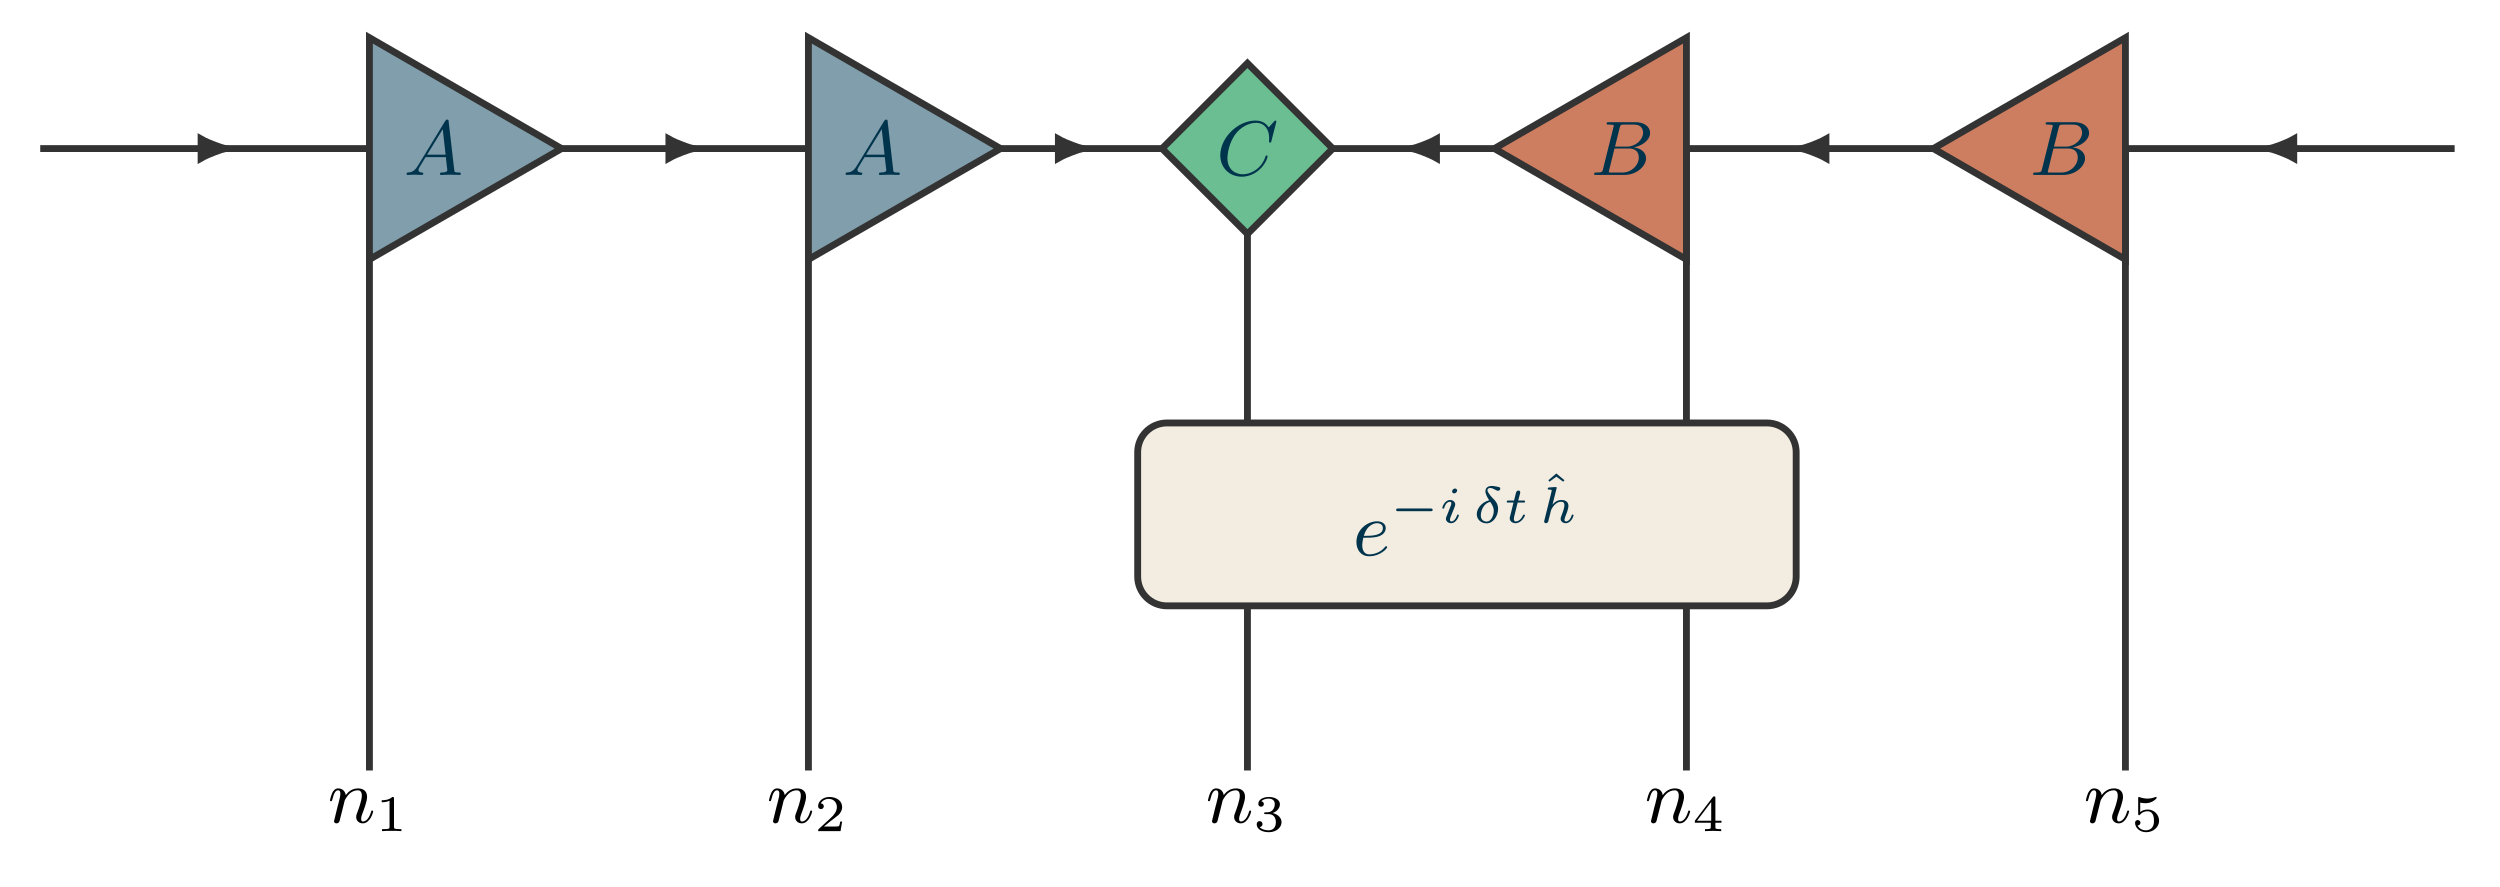
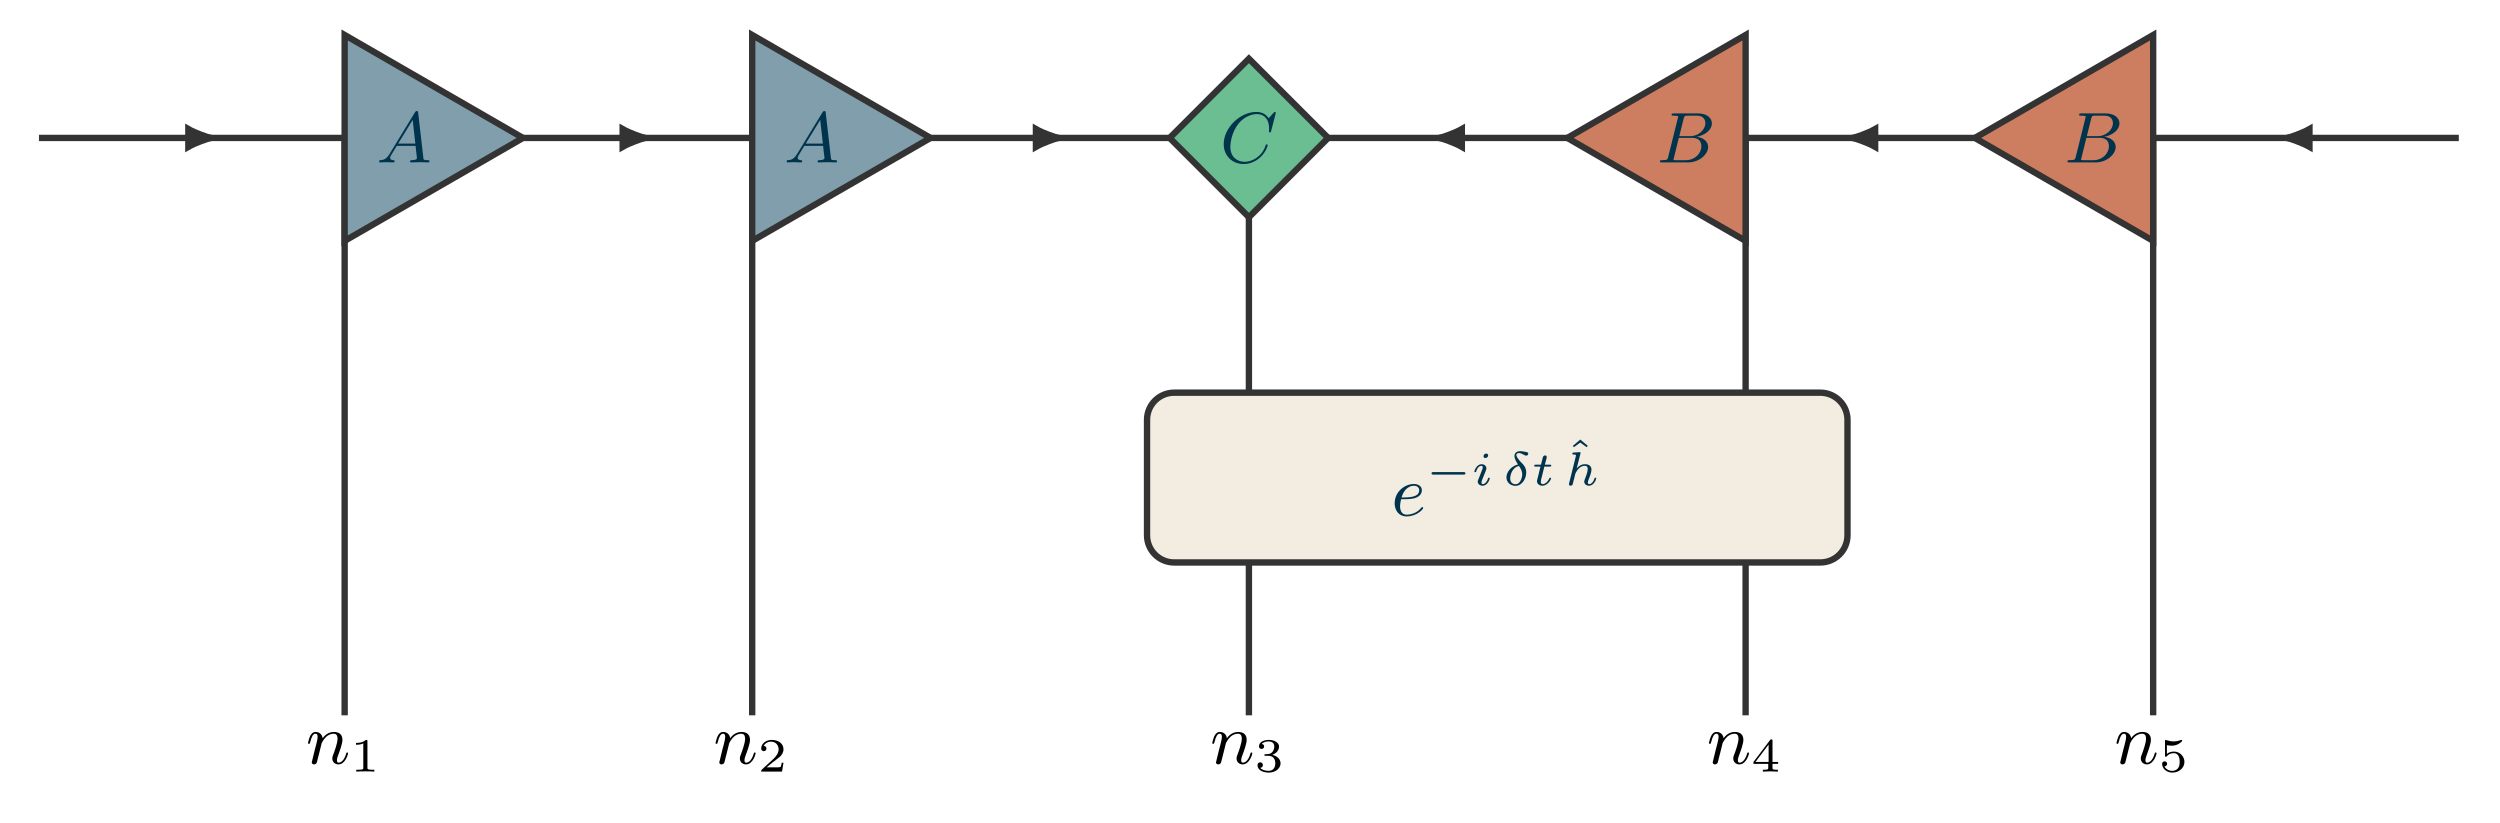
- <svg xmlns="http://www.w3.org/2000/svg" xmlns:xlink="http://www.w3.org/1999/xlink" width="289.397" height="102.581" viewBox="0 0 289.397 102.581">
+ <svg xmlns="http://www.w3.org/2000/svg" xmlns:xlink="http://www.w3.org/1999/xlink" width="311.719pt" height="102.581pt" viewBox="0 0 311.719 102.581">
  <defs>
    <g>
      <g id="glyph-0-0">
        <path d="M 1.625 -1.047 C 1.188 -0.328 0.797 -0.297 0.438 -0.281 C 0.375 -0.266 0.328 -0.203 0.328 -0.109 C 0.328 -0.062 0.359 0 0.453 0 C 0.625 0 1.047 -0.031 1.219 -0.031 C 1.406 -0.031 1.891 0 2.094 0 C 2.141 0 2.266 0 2.266 -0.156 C 2.266 -0.266 2.156 -0.281 2.125 -0.281 C 2.047 -0.281 1.703 -0.297 1.703 -0.578 C 1.703 -0.703 1.812 -0.859 1.828 -0.906 L 2.531 -2.062 L 4.875 -2.062 C 4.891 -1.859 4.922 -1.562 4.953 -1.328 C 4.984 -0.984 5.047 -0.594 5.047 -0.562 C 5.047 -0.422 4.922 -0.281 4.391 -0.281 C 4.312 -0.281 4.188 -0.281 4.188 -0.109 C 4.188 -0.016 4.266 0 4.328 0 C 4.5 0 4.703 -0.016 4.891 -0.016 C 5.062 -0.016 5.281 -0.031 5.422 -0.031 C 5.719 -0.031 5.734 -0.031 5.953 -0.016 C 6.094 -0.016 6.297 0 6.438 0 C 6.5 0 6.609 0 6.609 -0.156 C 6.609 -0.281 6.516 -0.281 6.406 -0.281 C 5.875 -0.281 5.859 -0.344 5.844 -0.594 L 5.203 -6.156 C 5.188 -6.359 5.188 -6.406 5.031 -6.406 C 4.906 -6.406 4.859 -6.344 4.781 -6.219 Z M 2.703 -2.344 L 4.516 -5.297 L 4.844 -2.344 Z M 2.703 -2.344 " />
      </g>
      <g id="glyph-0-1">
        <path d="M 6.922 -6.062 C 6.938 -6.172 6.938 -6.188 6.938 -6.203 C 6.938 -6.219 6.938 -6.297 6.844 -6.297 C 6.781 -6.297 6.75 -6.281 6.688 -6.203 L 6.156 -5.609 C 6.109 -5.562 6.078 -5.516 6.062 -5.516 C 6.062 -5.516 6.047 -5.531 6 -5.594 C 5.859 -5.781 5.453 -6.297 4.531 -6.297 C 2.484 -6.297 0.453 -4.312 0.453 -2.281 C 0.453 -0.828 1.516 0.203 2.953 0.203 C 3.891 0.203 4.625 -0.281 4.969 -0.594 C 5.781 -1.328 5.938 -2.109 5.938 -2.141 C 5.938 -2.188 5.922 -2.25 5.812 -2.25 C 5.719 -2.25 5.688 -2.188 5.688 -2.156 C 5.25 -0.719 3.969 -0.078 3.078 -0.078 C 2.203 -0.078 1.281 -0.609 1.281 -1.953 C 1.281 -2.359 1.422 -3.766 2.328 -4.875 C 2.859 -5.516 3.734 -6.031 4.594 -6.031 C 5.594 -6.031 6.109 -5.266 6.109 -4.281 C 6.109 -3.984 6.094 -3.922 6.094 -3.844 C 6.094 -3.75 6.188 -3.75 6.219 -3.75 C 6.344 -3.75 6.344 -3.766 6.375 -3.938 Z M 6.922 -6.062 " />
      </g>
      <g id="glyph-0-2">
        <path d="M 1.453 -0.672 C 1.375 -0.359 1.359 -0.281 0.688 -0.281 C 0.516 -0.281 0.422 -0.281 0.422 -0.109 C 0.422 0 0.516 0 0.672 0 L 3.922 0 C 5.375 0 6.438 -1.047 6.438 -1.922 C 6.438 -2.562 5.906 -3.094 5.016 -3.188 C 6.047 -3.391 6.906 -4.062 6.906 -4.859 C 6.906 -5.562 6.266 -6.109 5.203 -6.109 L 2.141 -6.109 C 1.984 -6.109 1.875 -6.109 1.875 -5.938 C 1.875 -5.828 1.953 -5.828 2.141 -5.828 C 2.188 -5.828 2.344 -5.828 2.484 -5.812 C 2.641 -5.797 2.703 -5.781 2.703 -5.672 C 2.703 -5.625 2.688 -5.594 2.656 -5.5 Z M 2.844 -3.281 L 3.391 -5.484 C 3.484 -5.797 3.5 -5.828 3.875 -5.828 L 5.078 -5.828 C 6 -5.828 6.094 -5.125 6.094 -4.891 C 6.094 -4.109 5.25 -3.281 4.25 -3.281 Z M 2.422 -0.281 C 2.297 -0.281 2.281 -0.281 2.25 -0.281 C 2.156 -0.297 2.125 -0.297 2.125 -0.359 C 2.125 -0.391 2.125 -0.406 2.172 -0.578 L 2.781 -3.062 L 4.469 -3.062 C 5.016 -3.062 5.594 -2.828 5.594 -2.016 C 5.594 -1.125 4.766 -0.281 3.703 -0.281 Z M 2.422 -0.281 " />
      </g>
      <g id="glyph-0-3">
        <path d="M 1.219 -2.047 C 1.766 -2.047 2.344 -2.047 2.828 -2.156 C 3.672 -2.375 3.812 -2.875 3.812 -3.172 C 3.812 -3.688 3.344 -3.953 2.812 -3.953 C 1.781 -3.953 0.422 -3.078 0.422 -1.531 C 0.422 -0.688 0.922 0.094 1.891 0.094 C 3.219 0.094 3.984 -0.828 3.984 -0.953 C 3.984 -1 3.922 -1.078 3.859 -1.078 C 3.812 -1.078 3.797 -1.062 3.719 -0.969 C 3.188 -0.297 2.375 -0.125 1.906 -0.125 C 1.266 -0.125 1.094 -0.719 1.094 -1.172 C 1.094 -1.188 1.094 -1.5 1.219 -2.047 Z M 1.281 -2.266 C 1.688 -3.688 2.672 -3.734 2.812 -3.734 C 3.125 -3.734 3.484 -3.578 3.484 -3.172 C 3.484 -2.266 2.141 -2.266 1.281 -2.266 Z M 1.281 -2.266 " />
      </g>
      <g id="glyph-0-4">
        <path d="M 1.688 -1.406 C 1.781 -1.828 1.953 -2.469 1.969 -2.547 C 1.984 -2.594 2.203 -3.031 2.531 -3.344 C 2.781 -3.578 3.125 -3.734 3.484 -3.734 C 3.953 -3.734 3.953 -3.25 3.953 -3.094 C 3.953 -2.562 3.547 -1.469 3.438 -1.188 C 3.328 -0.906 3.297 -0.828 3.297 -0.656 C 3.297 -0.172 3.672 0.094 4.062 0.094 C 4.922 0.094 5.266 -1.188 5.266 -1.281 C 5.266 -1.328 5.25 -1.391 5.156 -1.391 C 5.062 -1.391 5.047 -1.344 5.016 -1.219 C 4.797 -0.469 4.422 -0.125 4.094 -0.125 C 4.031 -0.125 3.875 -0.125 3.875 -0.406 C 3.875 -0.641 3.953 -0.859 4.031 -1.062 C 4.203 -1.516 4.562 -2.469 4.562 -2.969 C 4.562 -3.766 3.984 -3.953 3.5 -3.953 C 2.672 -3.953 2.234 -3.359 2.094 -3.172 C 2.031 -3.656 1.672 -3.953 1.219 -3.953 C 0.844 -3.953 0.656 -3.672 0.531 -3.438 C 0.391 -3.125 0.266 -2.609 0.266 -2.578 C 0.266 -2.5 0.328 -2.469 0.391 -2.469 C 0.484 -2.469 0.5 -2.516 0.547 -2.688 C 0.719 -3.391 0.906 -3.734 1.203 -3.734 C 1.469 -3.734 1.469 -3.438 1.469 -3.312 C 1.469 -3.125 1.406 -2.844 1.344 -2.609 C 1.281 -2.375 1.203 -2 1.156 -1.891 L 0.797 -0.422 C 0.734 -0.203 0.734 -0.188 0.734 -0.156 C 0.734 -0.047 0.828 0.094 1.016 0.094 C 1.141 0.094 1.281 0.016 1.344 -0.094 C 1.375 -0.141 1.438 -0.422 1.484 -0.609 Z M 1.688 -1.406 " />
      </g>
      <g id="glyph-1-0">
        <path d="M 4.734 -1.328 C 4.828 -1.328 4.984 -1.328 4.984 -1.484 C 4.984 -1.641 4.828 -1.641 4.734 -1.641 L 0.984 -1.641 C 0.891 -1.641 0.75 -1.641 0.75 -1.484 C 0.75 -1.328 0.891 -1.328 0.984 -1.328 Z M 4.734 -1.328 " />
      </g>
      <g id="glyph-2-0">
        <path d="M 2.078 -3.719 C 2.078 -3.859 1.969 -3.953 1.828 -3.953 C 1.672 -3.953 1.5 -3.797 1.5 -3.625 C 1.5 -3.484 1.594 -3.391 1.734 -3.391 C 1.922 -3.391 2.078 -3.562 2.078 -3.719 Z M 1.719 -1.641 C 1.734 -1.703 1.797 -1.844 1.812 -1.891 C 1.828 -1.953 1.859 -2 1.859 -2.109 C 1.859 -2.438 1.562 -2.625 1.266 -2.625 C 0.656 -2.625 0.359 -1.844 0.359 -1.703 C 0.359 -1.672 0.391 -1.625 0.469 -1.625 C 0.547 -1.625 0.578 -1.656 0.594 -1.719 C 0.75 -2.297 1.078 -2.422 1.234 -2.422 C 1.359 -2.422 1.406 -2.344 1.406 -2.219 C 1.406 -2.094 1.359 -2 1.344 -1.969 L 1.047 -1.203 C 0.969 -1.031 0.969 -1.016 0.891 -0.812 C 0.812 -0.641 0.781 -0.562 0.781 -0.453 C 0.781 -0.156 1.062 0.062 1.391 0.062 C 1.984 0.062 2.281 -0.719 2.281 -0.859 C 2.281 -0.875 2.281 -0.938 2.172 -0.938 C 2.094 -0.938 2.078 -0.906 2.047 -0.797 C 1.953 -0.5 1.703 -0.141 1.406 -0.141 C 1.297 -0.141 1.25 -0.203 1.25 -0.344 C 1.25 -0.469 1.281 -0.562 1.359 -0.75 Z M 1.719 -1.641 " />
      </g>
      <g id="glyph-2-1">
        <path d="M 1.875 -2.594 C 0.922 -2.344 0.438 -1.562 0.438 -0.984 C 0.438 -0.406 0.891 0.078 1.594 0.078 C 2.281 0.078 2.906 -0.703 2.906 -1.594 C 2.906 -2.219 2.547 -2.578 2.359 -2.766 C 2.266 -2.844 1.672 -3.469 1.672 -3.766 C 1.672 -3.859 1.766 -4.016 1.984 -4.016 C 2.203 -4.016 2.406 -3.906 2.547 -3.828 C 2.641 -3.781 2.797 -3.688 2.906 -3.688 C 3.047 -3.688 3.156 -3.812 3.156 -3.953 C 3.156 -4.094 3.078 -4.109 2.766 -4.172 C 2.406 -4.25 2.281 -4.25 2.156 -4.25 C 1.453 -4.25 1.438 -3.719 1.438 -3.641 C 1.438 -3.297 1.703 -2.859 1.875 -2.594 Z M 2 -2.406 C 2.344 -1.906 2.406 -1.625 2.406 -1.359 C 2.406 -0.859 2.109 -0.125 1.594 -0.125 C 1.297 -0.125 0.906 -0.281 0.906 -0.844 C 0.906 -1.344 1.203 -2.25 2 -2.406 Z M 2 -2.406 " />
      </g>
      <g id="glyph-2-2">
        <path d="M 1.594 -2.328 L 2.25 -2.328 C 2.375 -2.328 2.453 -2.328 2.453 -2.469 C 2.453 -2.562 2.375 -2.562 2.266 -2.562 L 1.656 -2.562 L 1.875 -3.391 C 1.891 -3.484 1.891 -3.516 1.891 -3.516 C 1.891 -3.656 1.781 -3.719 1.688 -3.719 C 1.609 -3.719 1.453 -3.672 1.406 -3.484 L 1.172 -2.562 L 0.531 -2.562 C 0.406 -2.562 0.406 -2.562 0.375 -2.547 C 0.344 -2.516 0.328 -2.438 0.328 -2.406 C 0.344 -2.328 0.391 -2.328 0.516 -2.328 L 1.109 -2.328 L 0.766 -0.922 C 0.719 -0.781 0.672 -0.578 0.672 -0.516 C 0.672 -0.172 0.984 0.062 1.344 0.062 C 2.031 0.062 2.438 -0.75 2.438 -0.859 C 2.438 -0.875 2.422 -0.938 2.328 -0.938 C 2.25 -0.938 2.234 -0.906 2.203 -0.844 C 2 -0.391 1.672 -0.141 1.375 -0.141 C 1.156 -0.141 1.156 -0.359 1.156 -0.438 C 1.156 -0.516 1.156 -0.531 1.172 -0.641 Z M 1.594 -2.328 " />
      </g>
      <g id="glyph-2-3">
        <path d="M 1.984 -3.953 C 1.984 -3.984 2 -4.016 2 -4.047 C 2 -4.141 1.875 -4.125 1.812 -4.125 L 1.141 -4.078 C 1.047 -4.062 0.969 -4.062 0.969 -3.922 C 0.969 -3.828 1.047 -3.828 1.125 -3.828 C 1.312 -3.828 1.344 -3.812 1.422 -3.781 C 1.422 -3.719 1.422 -3.703 1.406 -3.609 L 0.578 -0.281 C 0.547 -0.188 0.547 -0.156 0.547 -0.141 C 0.547 0 0.672 0.062 0.75 0.062 C 0.812 0.062 0.922 0.031 1 -0.078 C 1.016 -0.125 1.078 -0.312 1.094 -0.438 C 1.125 -0.547 1.203 -0.828 1.234 -0.969 C 1.281 -1.125 1.297 -1.234 1.328 -1.375 C 1.359 -1.469 1.391 -1.578 1.547 -1.812 C 1.75 -2.094 2.062 -2.422 2.516 -2.422 C 2.891 -2.422 2.891 -2.125 2.891 -2.016 C 2.891 -1.656 2.641 -1.031 2.531 -0.75 C 2.5 -0.656 2.453 -0.562 2.453 -0.453 C 2.453 -0.156 2.719 0.062 3.047 0.062 C 3.656 0.062 3.953 -0.719 3.953 -0.859 C 3.953 -0.875 3.953 -0.938 3.844 -0.938 C 3.75 -0.938 3.75 -0.906 3.719 -0.797 C 3.625 -0.484 3.375 -0.141 3.078 -0.141 C 2.953 -0.141 2.906 -0.219 2.906 -0.344 C 2.906 -0.469 2.953 -0.578 3 -0.703 C 3.094 -0.922 3.359 -1.594 3.359 -1.938 C 3.359 -2.406 3.031 -2.625 2.547 -2.625 C 2.078 -2.625 1.75 -2.375 1.516 -2.094 Z M 1.984 -3.953 " />
      </g>
      <g id="glyph-3-0">
        <path d="M 1.812 -4.125 L 0.891 -3.344 L 1.016 -3.172 L 1.812 -3.75 L 2.609 -3.172 L 2.75 -3.344 Z M 1.812 -4.125 " />
      </g>
      <g id="glyph-3-1">
        <path d="M 2.141 -3.781 C 2.141 -3.953 2.109 -3.953 1.938 -3.953 C 1.547 -3.578 0.938 -3.578 0.719 -3.578 L 0.719 -3.344 C 0.875 -3.344 1.266 -3.344 1.625 -3.516 L 1.625 -0.5 C 1.625 -0.312 1.625 -0.234 1.016 -0.234 L 0.75 -0.234 L 0.75 0 C 1.078 -0.031 1.547 -0.031 1.875 -0.031 C 2.219 -0.031 2.672 -0.031 3 0 L 3 -0.234 L 2.75 -0.234 C 2.141 -0.234 2.141 -0.312 2.141 -0.5 Z M 2.141 -3.781 " />
      </g>
      <g id="glyph-3-2">
        <path d="M 3.203 -1.109 L 2.984 -1.109 C 2.969 -1.031 2.906 -0.641 2.828 -0.578 C 2.781 -0.531 2.297 -0.531 2.219 -0.531 L 1.094 -0.531 L 1.859 -1.156 C 2.062 -1.312 2.594 -1.703 2.781 -1.875 C 2.953 -2.047 3.203 -2.359 3.203 -2.781 C 3.203 -3.531 2.531 -3.953 1.734 -3.953 C 0.969 -3.953 0.422 -3.453 0.422 -2.891 C 0.422 -2.594 0.688 -2.547 0.75 -2.547 C 0.906 -2.547 1.078 -2.656 1.078 -2.875 C 1.078 -3 1 -3.203 0.734 -3.203 C 0.875 -3.5 1.234 -3.734 1.641 -3.734 C 2.266 -3.734 2.594 -3.266 2.594 -2.781 C 2.594 -2.359 2.328 -1.922 1.906 -1.547 L 0.5 -0.25 C 0.438 -0.188 0.422 -0.188 0.422 0 L 3.016 0 Z M 3.203 -1.109 " />
      </g>
      <g id="glyph-3-3">
        <path d="M 1.75 -1.969 C 2.25 -1.969 2.594 -1.641 2.594 -1.031 C 2.594 -0.375 2.203 -0.094 1.766 -0.094 C 1.609 -0.094 1 -0.125 0.719 -0.469 C 0.953 -0.5 1.047 -0.656 1.047 -0.812 C 1.047 -1.016 0.906 -1.156 0.719 -1.156 C 0.547 -1.156 0.375 -1.047 0.375 -0.797 C 0.375 -0.203 1.031 0.125 1.781 0.125 C 2.672 0.125 3.25 -0.438 3.25 -1.031 C 3.25 -1.469 2.922 -1.922 2.219 -2.094 C 2.688 -2.25 3.062 -2.641 3.062 -3.125 C 3.062 -3.609 2.5 -3.953 1.797 -3.953 C 1.094 -3.953 0.562 -3.641 0.562 -3.156 C 0.562 -2.891 0.766 -2.828 0.875 -2.828 C 1.031 -2.828 1.203 -2.922 1.203 -3.141 C 1.203 -3.328 1.062 -3.422 0.906 -3.453 C 1.188 -3.766 1.719 -3.766 1.781 -3.766 C 2.078 -3.766 2.469 -3.625 2.469 -3.125 C 2.469 -2.797 2.281 -2.219 1.688 -2.188 C 1.578 -2.188 1.422 -2.172 1.359 -2.172 C 1.297 -2.172 1.234 -2.156 1.234 -2.078 C 1.234 -1.969 1.297 -1.969 1.406 -1.969 Z M 1.75 -1.969 " />
      </g>
      <g id="glyph-3-4">
        <path d="M 3.359 -0.969 L 3.359 -1.203 L 2.656 -1.203 L 2.656 -3.844 C 2.656 -3.984 2.656 -4.016 2.516 -4.016 C 2.406 -4.016 2.391 -4 2.344 -3.922 L 0.281 -1.203 L 0.281 -0.969 L 2.125 -0.969 L 2.125 -0.5 C 2.125 -0.297 2.125 -0.234 1.625 -0.234 L 1.453 -0.234 L 1.453 0 C 1.578 0 2.125 -0.031 2.391 -0.031 C 2.656 -0.031 3.219 0 3.328 0 L 3.328 -0.234 L 3.156 -0.234 C 2.656 -0.234 2.656 -0.297 2.656 -0.5 L 2.656 -0.969 Z M 2.172 -3.375 L 2.172 -1.203 L 0.531 -1.203 Z M 2.172 -3.375 " />
      </g>
      <g id="glyph-3-5">
        <path d="M 1.016 -3.297 C 1.203 -3.25 1.422 -3.234 1.625 -3.234 C 1.75 -3.234 2.078 -3.234 2.453 -3.438 C 2.562 -3.5 2.922 -3.734 2.922 -3.859 C 2.922 -3.938 2.875 -3.953 2.844 -3.953 C 2.828 -3.953 2.828 -3.953 2.75 -3.938 C 2.547 -3.859 2.234 -3.766 1.844 -3.766 C 1.562 -3.766 1.234 -3.828 0.969 -3.922 C 0.906 -3.953 0.891 -3.953 0.859 -3.953 C 0.781 -3.953 0.781 -3.891 0.781 -3.797 L 0.781 -2.016 C 0.781 -1.906 0.781 -1.844 0.891 -1.844 C 0.938 -1.844 0.953 -1.859 1 -1.906 C 1.156 -2.094 1.406 -2.297 1.875 -2.297 C 2.609 -2.297 2.609 -1.406 2.609 -1.219 C 2.609 -0.984 2.594 -0.656 2.391 -0.406 C 2.203 -0.188 1.938 -0.094 1.672 -0.094 C 1.266 -0.094 0.859 -0.312 0.719 -0.656 C 1 -0.672 1.047 -0.906 1.047 -0.969 C 1.047 -1.125 0.922 -1.281 0.734 -1.281 C 0.672 -1.281 0.422 -1.25 0.422 -0.953 C 0.422 -0.406 0.953 0.125 1.703 0.125 C 2.516 0.125 3.203 -0.453 3.203 -1.203 C 3.203 -1.875 2.656 -2.5 1.891 -2.5 C 1.5 -2.5 1.203 -2.375 1.016 -2.203 Z M 1.016 -3.297 " />
      </g>
    </g>
  </defs>
-   <path fill="none" stroke-width="0.797" stroke-linecap="butt" stroke-linejoin="miter" stroke="rgb(20%, 20%, 20%)" stroke-opacity="1" stroke-miterlimit="10" d="M 59 21.262 L 90.887 21.262 " transform="matrix(0.995932, 0, 0, -0.995932, 4.65452, 38.37426)" />
-   <path fill-rule="nonzero" fill="rgb(20%, 20%, 20%)" fill-opacity="1" stroke-width="0.797" stroke-linecap="butt" stroke-linejoin="miter" stroke="rgb(20%, 20%, 20%)" stroke-opacity="1" stroke-miterlimit="10" d="M 2.777 0.001 C 2.436 0.088 0.937 0.578 -0 1.111 L -0 -1.112 C 0.937 -0.579 2.436 -0.085 2.777 0.001 Z M 2.777 0.001 " transform="matrix(0.995932, 0, 0, -0.995932, 77.42972, 17.20064)" />
-   <path fill="none" stroke-width="0.797" stroke-linecap="butt" stroke-linejoin="miter" stroke="rgb(20%, 20%, 20%)" stroke-opacity="1" stroke-miterlimit="10" d="M 110.024 21.262 L 131.988 21.262 " transform="matrix(0.995932, 0, 0, -0.995932, 4.65452, 38.37426)" />
-   <path fill-rule="nonzero" fill="rgb(20%, 20%, 20%)" fill-opacity="1" stroke-width="0.797" stroke-linecap="butt" stroke-linejoin="miter" stroke="rgb(20%, 20%, 20%)" stroke-opacity="1" stroke-miterlimit="10" d="M 2.777 0.001 C 2.435 0.088 0.937 0.578 -0 1.111 L -0 -1.112 C 0.937 -0.579 2.435 -0.085 2.777 0.001 Z M 2.777 0.001 " transform="matrix(0.995932, 0, 0, -0.995932, 122.5159, 17.20064)" />
-   <path fill="none" stroke-width="0.797" stroke-linecap="butt" stroke-linejoin="miter" stroke="rgb(20%, 20%, 20%)" stroke-opacity="1" stroke-miterlimit="10" d="M 170.61 21.262 L 148.645 21.262 " transform="matrix(0.995932, 0, 0, -0.995932, 4.65452, 38.37426)" />
-   <path fill-rule="nonzero" fill="rgb(20%, 20%, 20%)" fill-opacity="1" stroke-width="0.797" stroke-linecap="butt" stroke-linejoin="miter" stroke="rgb(20%, 20%, 20%)" stroke-opacity="1" stroke-miterlimit="10" d="M 2.777 -0.001 C 2.436 0.085 0.937 0.579 -0 1.112 L -0 -1.111 C 0.937 -0.578 2.436 -0.088 2.777 -0.001 Z M 2.777 -0.001 " transform="matrix(-0.995932, 0, 0, 0.995932, 166.2851, 17.20064)" />
-   <path fill="none" stroke-width="0.797" stroke-linecap="butt" stroke-linejoin="miter" stroke="rgb(20%, 20%, 20%)" stroke-opacity="1" stroke-miterlimit="10" d="M 221.638 21.262 L 189.75 21.262 " transform="matrix(0.995932, 0, 0, -0.995932, 4.65452, 38.37426)" />
-   <path fill-rule="nonzero" fill="rgb(20%, 20%, 20%)" fill-opacity="1" stroke-width="0.797" stroke-linecap="butt" stroke-linejoin="miter" stroke="rgb(20%, 20%, 20%)" stroke-opacity="1" stroke-miterlimit="10" d="M 2.778 -0.001 C 2.437 0.085 0.938 0.579 0.001 1.112 L 0.001 -1.111 C 0.938 -0.578 2.437 -0.088 2.778 -0.001 Z M 2.778 -0.001 " transform="matrix(-0.995932, 0, 0, 0.995932, 211.3721, 17.20064)" />
-   <path fill="none" stroke-width="0.797" stroke-linecap="butt" stroke-linejoin="miter" stroke="rgb(20%, 20%, 20%)" stroke-opacity="1" stroke-miterlimit="10" d="M 140.319 21.262 L 140.319 -21.259 " transform="matrix(0.995932, 0, 0, -0.995932, 4.65452, 38.37426)" />
-   <path fill="none" stroke-width="0.797" stroke-linecap="butt" stroke-linejoin="miter" stroke="rgb(20%, 20%, 20%)" stroke-opacity="1" stroke-miterlimit="10" d="M 191.343 21.262 L 191.343 -21.259 " transform="matrix(0.995932, 0, 0, -0.995932, 4.65452, 38.37426)" />
-   <path fill="none" stroke-width="0.797" stroke-linecap="butt" stroke-linejoin="miter" stroke="rgb(20%, 20%, 20%)" stroke-opacity="1" stroke-miterlimit="10" d="M 0.002 21.262 L 39.863 21.262 " transform="matrix(0.995932, 0, 0, -0.995932, 4.65452, 38.37426)" />
-   <path fill-rule="nonzero" fill="rgb(20%, 20%, 20%)" fill-opacity="1" stroke-width="0.797" stroke-linecap="butt" stroke-linejoin="miter" stroke="rgb(20%, 20%, 20%)" stroke-opacity="1" stroke-miterlimit="10" d="M 2.777 0.001 C 2.435 0.088 0.937 0.578 -0 1.111 L -0 -1.112 C 0.937 -0.579 2.435 -0.085 2.777 0.001 Z M 2.777 0.001 " transform="matrix(0.995932, 0, 0, -0.995932, 23.27771, 17.20064)" />
-   <path fill="none" stroke-width="0.797" stroke-linecap="butt" stroke-linejoin="miter" stroke="rgb(20%, 20%, 20%)" stroke-opacity="1" stroke-miterlimit="10" d="M 280.632 21.262 L 240.774 21.262 " transform="matrix(0.995932, 0, 0, -0.995932, 4.65452, 38.37426)" />
-   <path fill-rule="nonzero" fill="rgb(20%, 20%, 20%)" fill-opacity="1" stroke-width="0.797" stroke-linecap="butt" stroke-linejoin="miter" stroke="rgb(20%, 20%, 20%)" stroke-opacity="1" stroke-miterlimit="10" d="M 2.778 -0.001 C 2.436 0.085 0.938 0.579 0.001 1.112 L 0.001 -1.111 C 0.938 -0.578 2.436 -0.088 2.778 -0.001 Z M 2.778 -0.001 " transform="matrix(-0.995932, 0, 0, 0.995932, 265.524, 17.20064)" />
-   <path fill="none" stroke-width="0.797" stroke-linecap="butt" stroke-linejoin="miter" stroke="rgb(20%, 20%, 20%)" stroke-opacity="1" stroke-miterlimit="10" d="M 38.267 21.262 L 38.267 -51.025 " transform="matrix(0.995932, 0, 0, -0.995932, 4.65452, 38.37426)" />
-   <path fill="none" stroke-width="0.797" stroke-linecap="butt" stroke-linejoin="miter" stroke="rgb(20%, 20%, 20%)" stroke-opacity="1" stroke-miterlimit="10" d="M 89.291 21.262 L 89.291 -51.025 " transform="matrix(0.995932, 0, 0, -0.995932, 4.65452, 38.37426)" />
-   <path fill="none" stroke-width="0.797" stroke-linecap="butt" stroke-linejoin="miter" stroke="rgb(20%, 20%, 20%)" stroke-opacity="1" stroke-miterlimit="10" d="M 140.319 -21.259 L 140.319 -51.025 " transform="matrix(0.995932, 0, 0, -0.995932, 4.65452, 38.37426)" />
-   <path fill="none" stroke-width="0.797" stroke-linecap="butt" stroke-linejoin="miter" stroke="rgb(20%, 20%, 20%)" stroke-opacity="1" stroke-miterlimit="10" d="M 191.343 -21.259 L 191.343 -51.025 " transform="matrix(0.995932, 0, 0, -0.995932, 4.65452, 38.37426)" />
-   <path fill="none" stroke-width="0.797" stroke-linecap="butt" stroke-linejoin="miter" stroke="rgb(20%, 20%, 20%)" stroke-opacity="1" stroke-miterlimit="10" d="M 242.367 21.262 L 242.367 -51.025 " transform="matrix(0.995932, 0, 0, -0.995932, 4.65452, 38.37426)" />
-   <path fill-rule="nonzero" fill="rgb(50.194%, 61.96%, 67.059%)" fill-opacity="1" stroke-width="0.797" stroke-linecap="butt" stroke-linejoin="miter" stroke="rgb(20%, 20%, 20%)" stroke-opacity="1" stroke-miterlimit="10" d="M 60.592 21.262 L 38.267 34.15 L 38.267 8.373 Z M 60.592 21.262 " transform="matrix(0.995932, 0, 0, -0.995932, 4.65452, 38.37426)" />
+   <path fill="none" stroke-width="0.797" stroke-linecap="butt" stroke-linejoin="miter" stroke="rgb(20%, 20%, 20%)" stroke-opacity="1" stroke-miterlimit="10" d="M 58.997 21.262 L 90.884 21.262 " transform="matrix(0.995932, 0, 0, -0.995932, 4.860268, 38.37426)" />
+   <path fill-rule="nonzero" fill="rgb(20%, 20%, 20%)" fill-opacity="1" stroke-width="0.797" stroke-linecap="butt" stroke-linejoin="miter" stroke="rgb(20%, 20%, 20%)" stroke-opacity="1" stroke-miterlimit="10" d="M 2.778 0.001 C 2.437 0.088 0.939 0.578 0.001 1.111 L 0.001 -1.112 C 0.939 -0.579 2.437 -0.085 2.778 0.001 Z M 2.778 0.001 " transform="matrix(0.995932, 0, 0, -0.995932, 77.63547, 17.20064)" />
+   <path fill="none" stroke-width="0.797" stroke-linecap="butt" stroke-linejoin="miter" stroke="rgb(20%, 20%, 20%)" stroke-opacity="1" stroke-miterlimit="10" d="M 110.021 21.262 L 143.152 21.262 " transform="matrix(0.995932, 0, 0, -0.995932, 4.860268, 38.37426)" />
+   <path fill-rule="nonzero" fill="rgb(20%, 20%, 20%)" fill-opacity="1" stroke-width="0.797" stroke-linecap="butt" stroke-linejoin="miter" stroke="rgb(20%, 20%, 20%)" stroke-opacity="1" stroke-miterlimit="10" d="M 2.776 0.001 C 2.435 0.088 0.937 0.578 -0.001 1.111 L -0.001 -1.112 C 0.937 -0.579 2.435 -0.085 2.776 0.001 Z M 2.776 0.001 " transform="matrix(0.995932, 0, 0, -0.995932, 129.1688, 17.20064)" />
+   <path fill="none" stroke-width="0.797" stroke-linecap="butt" stroke-linejoin="miter" stroke="rgb(20%, 20%, 20%)" stroke-opacity="1" stroke-miterlimit="10" d="M 192.932 21.262 L 159.805 21.262 " transform="matrix(0.995932, 0, 0, -0.995932, 4.860268, 38.37426)" />
+   <path fill-rule="nonzero" fill="rgb(20%, 20%, 20%)" fill-opacity="1" stroke-width="0.797" stroke-linecap="butt" stroke-linejoin="miter" stroke="rgb(20%, 20%, 20%)" stroke-opacity="1" stroke-miterlimit="10" d="M 2.779 -0.001 C 2.437 0.085 0.935 0.579 0.002 1.112 L 0.002 -1.111 C 0.935 -0.578 2.437 -0.088 2.779 -0.001 Z M 2.779 -0.001 " transform="matrix(-0.995932, 0, 0, 0.995932, 182.2751, 17.20064)" />
+   <path fill="none" stroke-width="0.797" stroke-linecap="butt" stroke-linejoin="miter" stroke="rgb(20%, 20%, 20%)" stroke-opacity="1" stroke-miterlimit="10" d="M 243.956 21.262 L 212.073 21.262 " transform="matrix(0.995932, 0, 0, -0.995932, 4.860268, 38.37426)" />
+   <path fill-rule="nonzero" fill="rgb(20%, 20%, 20%)" fill-opacity="1" stroke-width="0.797" stroke-linecap="butt" stroke-linejoin="miter" stroke="rgb(20%, 20%, 20%)" stroke-opacity="1" stroke-miterlimit="10" d="M 2.778 -0.001 C 2.436 0.085 0.938 0.579 0.001 1.112 L 0.001 -1.111 C 0.938 -0.578 2.436 -0.088 2.778 -0.001 Z M 2.778 -0.001 " transform="matrix(-0.995932, 0, 0, 0.995932, 233.8093, 17.20064)" />
+   <path fill="none" stroke-width="0.797" stroke-linecap="butt" stroke-linejoin="miter" stroke="rgb(20%, 20%, 20%)" stroke-opacity="1" stroke-miterlimit="10" d="M 151.479 21.262 L 151.479 -21.259 " transform="matrix(0.995932, 0, 0, -0.995932, 4.860268, 38.37426)" />
+   <path fill="none" stroke-width="0.797" stroke-linecap="butt" stroke-linejoin="miter" stroke="rgb(20%, 20%, 20%)" stroke-opacity="1" stroke-miterlimit="10" d="M 213.665 21.262 L 213.665 -21.259 " transform="matrix(0.995932, 0, 0, -0.995932, 4.860268, 38.37426)" />
+   <path fill="none" stroke-width="0.797" stroke-linecap="butt" stroke-linejoin="miter" stroke="rgb(20%, 20%, 20%)" stroke-opacity="1" stroke-miterlimit="10" d="M -0.001 21.262 L 39.86 21.262 " transform="matrix(0.995932, 0, 0, -0.995932, 4.860268, 38.37426)" />
+   <path fill-rule="nonzero" fill="rgb(20%, 20%, 20%)" fill-opacity="1" stroke-width="0.797" stroke-linecap="butt" stroke-linejoin="miter" stroke="rgb(20%, 20%, 20%)" stroke-opacity="1" stroke-miterlimit="10" d="M 2.778 0.001 C 2.437 0.088 0.938 0.578 0.001 1.111 L 0.001 -1.112 C 0.938 -0.579 2.437 -0.085 2.778 0.001 Z M 2.778 0.001 " transform="matrix(0.995932, 0, 0, -0.995932, 23.48346, 17.20064)" />
+   <path fill="none" stroke-width="0.797" stroke-linecap="butt" stroke-linejoin="miter" stroke="rgb(20%, 20%, 20%)" stroke-opacity="1" stroke-miterlimit="10" d="M 302.954 21.262 L 263.097 21.262 " transform="matrix(0.995932, 0, 0, -0.995932, 4.860268, 38.37426)" />
+   <path fill-rule="nonzero" fill="rgb(20%, 20%, 20%)" fill-opacity="1" stroke-width="0.797" stroke-linecap="butt" stroke-linejoin="miter" stroke="rgb(20%, 20%, 20%)" stroke-opacity="1" stroke-miterlimit="10" d="M 2.777 -0.001 C 2.436 0.085 0.938 0.579 0 1.112 L 0 -1.111 C 0.938 -0.578 2.436 -0.088 2.777 -0.001 Z M 2.777 -0.001 " transform="matrix(-0.995932, 0, 0, 0.995932, 287.9612, 17.20064)" />
+   <path fill="none" stroke-width="0.797" stroke-linecap="butt" stroke-linejoin="miter" stroke="rgb(20%, 20%, 20%)" stroke-opacity="1" stroke-miterlimit="10" d="M 38.268 21.262 L 38.268 -51.025 " transform="matrix(0.995932, 0, 0, -0.995932, 4.860268, 38.37426)" />
+   <path fill="none" stroke-width="0.797" stroke-linecap="butt" stroke-linejoin="miter" stroke="rgb(20%, 20%, 20%)" stroke-opacity="1" stroke-miterlimit="10" d="M 89.292 21.262 L 89.292 -51.025 " transform="matrix(0.995932, 0, 0, -0.995932, 4.860268, 38.37426)" />
+   <path fill="none" stroke-width="0.797" stroke-linecap="butt" stroke-linejoin="miter" stroke="rgb(20%, 20%, 20%)" stroke-opacity="1" stroke-miterlimit="10" d="M 151.479 -21.259 L 151.479 -51.025 " transform="matrix(0.995932, 0, 0, -0.995932, 4.860268, 38.37426)" />
+   <path fill="none" stroke-width="0.797" stroke-linecap="butt" stroke-linejoin="miter" stroke="rgb(20%, 20%, 20%)" stroke-opacity="1" stroke-miterlimit="10" d="M 213.665 -21.259 L 213.665 -51.025 " transform="matrix(0.995932, 0, 0, -0.995932, 4.860268, 38.37426)" />
+   <path fill="none" stroke-width="0.797" stroke-linecap="butt" stroke-linejoin="miter" stroke="rgb(20%, 20%, 20%)" stroke-opacity="1" stroke-miterlimit="10" d="M 264.689 21.262 L 264.689 -51.025 " transform="matrix(0.995932, 0, 0, -0.995932, 4.860268, 38.37426)" />
+   <path fill-rule="nonzero" fill="rgb(50.194%, 61.96%, 67.059%)" fill-opacity="1" stroke-width="0.797" stroke-linecap="butt" stroke-linejoin="miter" stroke="rgb(20%, 20%, 20%)" stroke-opacity="1" stroke-miterlimit="10" d="M 60.593 21.262 L 38.268 34.15 L 38.268 8.373 Z M 60.593 21.262 " transform="matrix(0.995932, 0, 0, -0.995932, 4.860268, 38.37426)" />
  <g fill="rgb(0%, 20.392%, 30.196%)" fill-opacity="1">
-     <use xlink:href="#glyph-0-0" x="46.736" y="20.252" />
+     <use xlink:href="#glyph-0-0" x="46.941" y="20.252" />
  </g>
-   <path fill-rule="nonzero" fill="rgb(50.194%, 61.96%, 67.059%)" fill-opacity="1" stroke-width="0.797" stroke-linecap="butt" stroke-linejoin="miter" stroke="rgb(20%, 20%, 20%)" stroke-opacity="1" stroke-miterlimit="10" d="M 111.616 21.262 L 89.291 34.15 L 89.291 8.373 Z M 111.616 21.262 " transform="matrix(0.995932, 0, 0, -0.995932, 4.65452, 38.37426)" />
+   <path fill-rule="nonzero" fill="rgb(50.194%, 61.96%, 67.059%)" fill-opacity="1" stroke-width="0.797" stroke-linecap="butt" stroke-linejoin="miter" stroke="rgb(20%, 20%, 20%)" stroke-opacity="1" stroke-miterlimit="10" d="M 111.617 21.262 L 89.292 34.15 L 89.292 8.373 Z M 111.617 21.262 " transform="matrix(0.995932, 0, 0, -0.995932, 4.860268, 38.37426)" />
  <g fill="rgb(0%, 20.392%, 30.196%)" fill-opacity="1">
-     <use xlink:href="#glyph-0-0" x="97.552" y="20.252" />
+     <use xlink:href="#glyph-0-0" x="97.758" y="20.252" />
  </g>
-   <path fill-rule="nonzero" fill="rgb(41.57%, 74.509%, 57.256%)" fill-opacity="1" stroke-width="0.797" stroke-linecap="butt" stroke-linejoin="miter" stroke="rgb(20%, 20%, 20%)" stroke-opacity="1" stroke-miterlimit="10" d="M 150.238 21.262 L 140.319 31.181 L 130.395 21.262 L 140.319 11.338 Z M 150.238 21.262 " transform="matrix(0.995932, 0, 0, -0.995932, 4.65452, 38.37426)" />
+   <path fill-rule="nonzero" fill="rgb(41.57%, 74.509%, 57.256%)" fill-opacity="1" stroke-width="0.797" stroke-linecap="butt" stroke-linejoin="miter" stroke="rgb(20%, 20%, 20%)" stroke-opacity="1" stroke-miterlimit="10" d="M 161.398 21.262 L 151.479 31.181 L 141.555 21.262 L 151.479 11.338 Z M 161.398 21.262 " transform="matrix(0.995932, 0, 0, -0.995932, 4.860268, 38.37426)" />
  <g fill="rgb(0%, 20.392%, 30.196%)" fill-opacity="1">
-     <use xlink:href="#glyph-0-1" x="140.805" y="20.252" />
+     <use xlink:href="#glyph-0-1" x="152.127" y="20.252" />
  </g>
-   <path fill-rule="nonzero" fill="rgb(80.785%, 49.413%, 37.645%)" fill-opacity="1" stroke-width="0.797" stroke-linecap="butt" stroke-linejoin="miter" stroke="rgb(20%, 20%, 20%)" stroke-opacity="1" stroke-miterlimit="10" d="M 169.017 21.262 L 191.343 8.373 L 191.343 34.15 Z M 169.017 21.262 " transform="matrix(0.995932, 0, 0, -0.995932, 4.65452, 38.37426)" />
+   <path fill-rule="nonzero" fill="rgb(80.785%, 49.413%, 37.645%)" fill-opacity="1" stroke-width="0.797" stroke-linecap="butt" stroke-linejoin="miter" stroke="rgb(20%, 20%, 20%)" stroke-opacity="1" stroke-miterlimit="10" d="M 191.34 21.262 L 213.665 8.373 L 213.665 34.15 Z M 191.34 21.262 " transform="matrix(0.995932, 0, 0, -0.995932, 4.860268, 38.37426)" />
  <g fill="rgb(0%, 20.392%, 30.196%)" fill-opacity="1">
-     <use xlink:href="#glyph-0-2" x="184.109" y="20.252" />
+     <use xlink:href="#glyph-0-2" x="206.545" y="20.252" />
  </g>
-   <path fill-rule="nonzero" fill="rgb(80.785%, 49.413%, 37.645%)" fill-opacity="1" stroke-width="0.797" stroke-linecap="butt" stroke-linejoin="miter" stroke="rgb(20%, 20%, 20%)" stroke-opacity="1" stroke-miterlimit="10" d="M 220.041 21.262 L 242.367 8.373 L 242.367 34.15 Z M 220.041 21.262 " transform="matrix(0.995932, 0, 0, -0.995932, 4.65452, 38.37426)" />
+   <path fill-rule="nonzero" fill="rgb(80.785%, 49.413%, 37.645%)" fill-opacity="1" stroke-width="0.797" stroke-linecap="butt" stroke-linejoin="miter" stroke="rgb(20%, 20%, 20%)" stroke-opacity="1" stroke-miterlimit="10" d="M 242.364 21.262 L 264.689 8.373 L 264.689 34.15 Z M 242.364 21.262 " transform="matrix(0.995932, 0, 0, -0.995932, 4.860268, 38.37426)" />
  <g fill="rgb(0%, 20.392%, 30.196%)" fill-opacity="1">
-     <use xlink:href="#glyph-0-2" x="234.925" y="20.252" />
+     <use xlink:href="#glyph-0-2" x="257.362" y="20.252" />
  </g>
-   <path fill-rule="nonzero" fill="rgb(94.901%, 92.548%, 88.234%)" fill-opacity="1" stroke-width="0.797" stroke-linecap="butt" stroke-linejoin="miter" stroke="rgb(20%, 20%, 20%)" stroke-opacity="1" stroke-miterlimit="10" d="M 200.697 -10.63 L 130.964 -10.63 C 129.085 -10.63 127.56 -12.152 127.56 -14.03 L 127.56 -28.488 C 127.56 -30.366 129.085 -31.888 130.964 -31.888 L 200.697 -31.888 C 202.576 -31.888 204.098 -30.366 204.098 -28.488 L 204.098 -14.03 C 204.098 -12.152 202.576 -10.63 200.697 -10.63 Z M 200.697 -10.63 " transform="matrix(0.995932, 0, 0, -0.995932, 4.65452, 38.37426)" />
+   <path fill-rule="nonzero" fill="rgb(94.901%, 92.548%, 88.234%)" fill-opacity="1" stroke-width="0.797" stroke-linecap="butt" stroke-linejoin="miter" stroke="rgb(20%, 20%, 20%)" stroke-opacity="1" stroke-miterlimit="10" d="M 223.016 -10.63 L 142.124 -10.63 C 140.245 -10.63 138.724 -12.152 138.724 -14.03 L 138.724 -28.488 C 138.724 -30.366 140.245 -31.888 142.124 -31.888 L 223.016 -31.888 C 224.894 -31.888 226.42 -30.366 226.42 -28.488 L 226.42 -14.03 C 226.42 -12.152 224.894 -10.63 223.016 -10.63 Z M 223.016 -10.63 " transform="matrix(0.995932, 0, 0, -0.995932, 4.860268, 38.37426)" />
  <g fill="rgb(0%, 20.392%, 30.196%)" fill-opacity="1">
-     <use xlink:href="#glyph-0-3" x="156.596" y="64.297" />
+     <use xlink:href="#glyph-0-3" x="173.476" y="64.297" />
  </g>
  <g fill="rgb(0%, 20.392%, 30.196%)" fill-opacity="1">
-     <use xlink:href="#glyph-1-0" x="160.863" y="60.504" />
+     <use xlink:href="#glyph-1-0" x="177.742" y="60.504" />
  </g>
  <g fill="rgb(0%, 20.392%, 30.196%)" fill-opacity="1">
-     <use xlink:href="#glyph-2-0" x="166.596" y="60.504" />
+     <use xlink:href="#glyph-2-0" x="183.475" y="60.504" />
  </g>
  <g fill="rgb(0%, 20.392%, 30.196%)" fill-opacity="1">
-     <use xlink:href="#glyph-2-1" x="170.511" y="60.504" />
+     <use xlink:href="#glyph-2-1" x="187.396" y="60.504" />
  </g>
  <g fill="rgb(0%, 20.392%, 30.196%)" fill-opacity="1">
-     <use xlink:href="#glyph-2-2" x="174.09" y="60.504" />
+     <use xlink:href="#glyph-2-2" x="190.969" y="60.504" />
  </g>
  <g fill="rgb(0%, 20.392%, 30.196%)" fill-opacity="1">
-     <use xlink:href="#glyph-3-0" x="178.348" y="58.932" />
+     <use xlink:href="#glyph-3-0" x="195.227" y="58.932" />
  </g>
  <g fill="rgb(0%, 20.392%, 30.196%)" fill-opacity="1">
-     <use xlink:href="#glyph-2-3" x="178.2" y="60.504" />
+     <use xlink:href="#glyph-2-3" x="195.079" y="60.504" />
  </g>
  <g fill="rgb(0%, 0%, 0%)" fill-opacity="1">
-     <use xlink:href="#glyph-0-4" x="37.931" y="95.218" />
+     <use xlink:href="#glyph-0-4" x="38.136" y="95.218" />
  </g>
  <g fill="rgb(0%, 0%, 0%)" fill-opacity="1">
-     <use xlink:href="#glyph-3-1" x="43.467" y="96.21" />
+     <use xlink:href="#glyph-3-1" x="43.673" y="96.21" />
  </g>
  <g fill="rgb(0%, 0%, 0%)" fill-opacity="1">
-     <use xlink:href="#glyph-0-4" x="88.747" y="95.218" />
+     <use xlink:href="#glyph-0-4" x="88.953" y="95.218" />
  </g>
  <g fill="rgb(0%, 0%, 0%)" fill-opacity="1">
-     <use xlink:href="#glyph-3-2" x="94.283" y="96.21" />
+     <use xlink:href="#glyph-3-2" x="94.489" y="96.21" />
  </g>
  <g fill="rgb(0%, 0%, 0%)" fill-opacity="1">
-     <use xlink:href="#glyph-0-4" x="139.562" y="95.218" />
+     <use xlink:href="#glyph-0-4" x="150.884" y="95.218" />
  </g>
  <g fill="rgb(0%, 0%, 0%)" fill-opacity="1">
-     <use xlink:href="#glyph-3-3" x="145.099" y="96.21" />
+     <use xlink:href="#glyph-3-3" x="156.42" y="96.21" />
  </g>
  <g fill="rgb(0%, 0%, 0%)" fill-opacity="1">
-     <use xlink:href="#glyph-0-4" x="190.379" y="95.218" />
+     <use xlink:href="#glyph-0-4" x="212.816" y="95.218" />
  </g>
  <g fill="rgb(0%, 0%, 0%)" fill-opacity="1">
-     <use xlink:href="#glyph-3-4" x="195.915" y="96.21" />
+     <use xlink:href="#glyph-3-4" x="218.352" y="96.21" />
  </g>
  <g fill="rgb(0%, 0%, 0%)" fill-opacity="1">
-     <use xlink:href="#glyph-0-4" x="241.195" y="95.218" />
+     <use xlink:href="#glyph-0-4" x="263.632" y="95.218" />
  </g>
  <g fill="rgb(0%, 0%, 0%)" fill-opacity="1">
-     <use xlink:href="#glyph-3-5" x="246.732" y="96.21" />
+     <use xlink:href="#glyph-3-5" x="269.169" y="96.21" />
  </g>
</svg>
